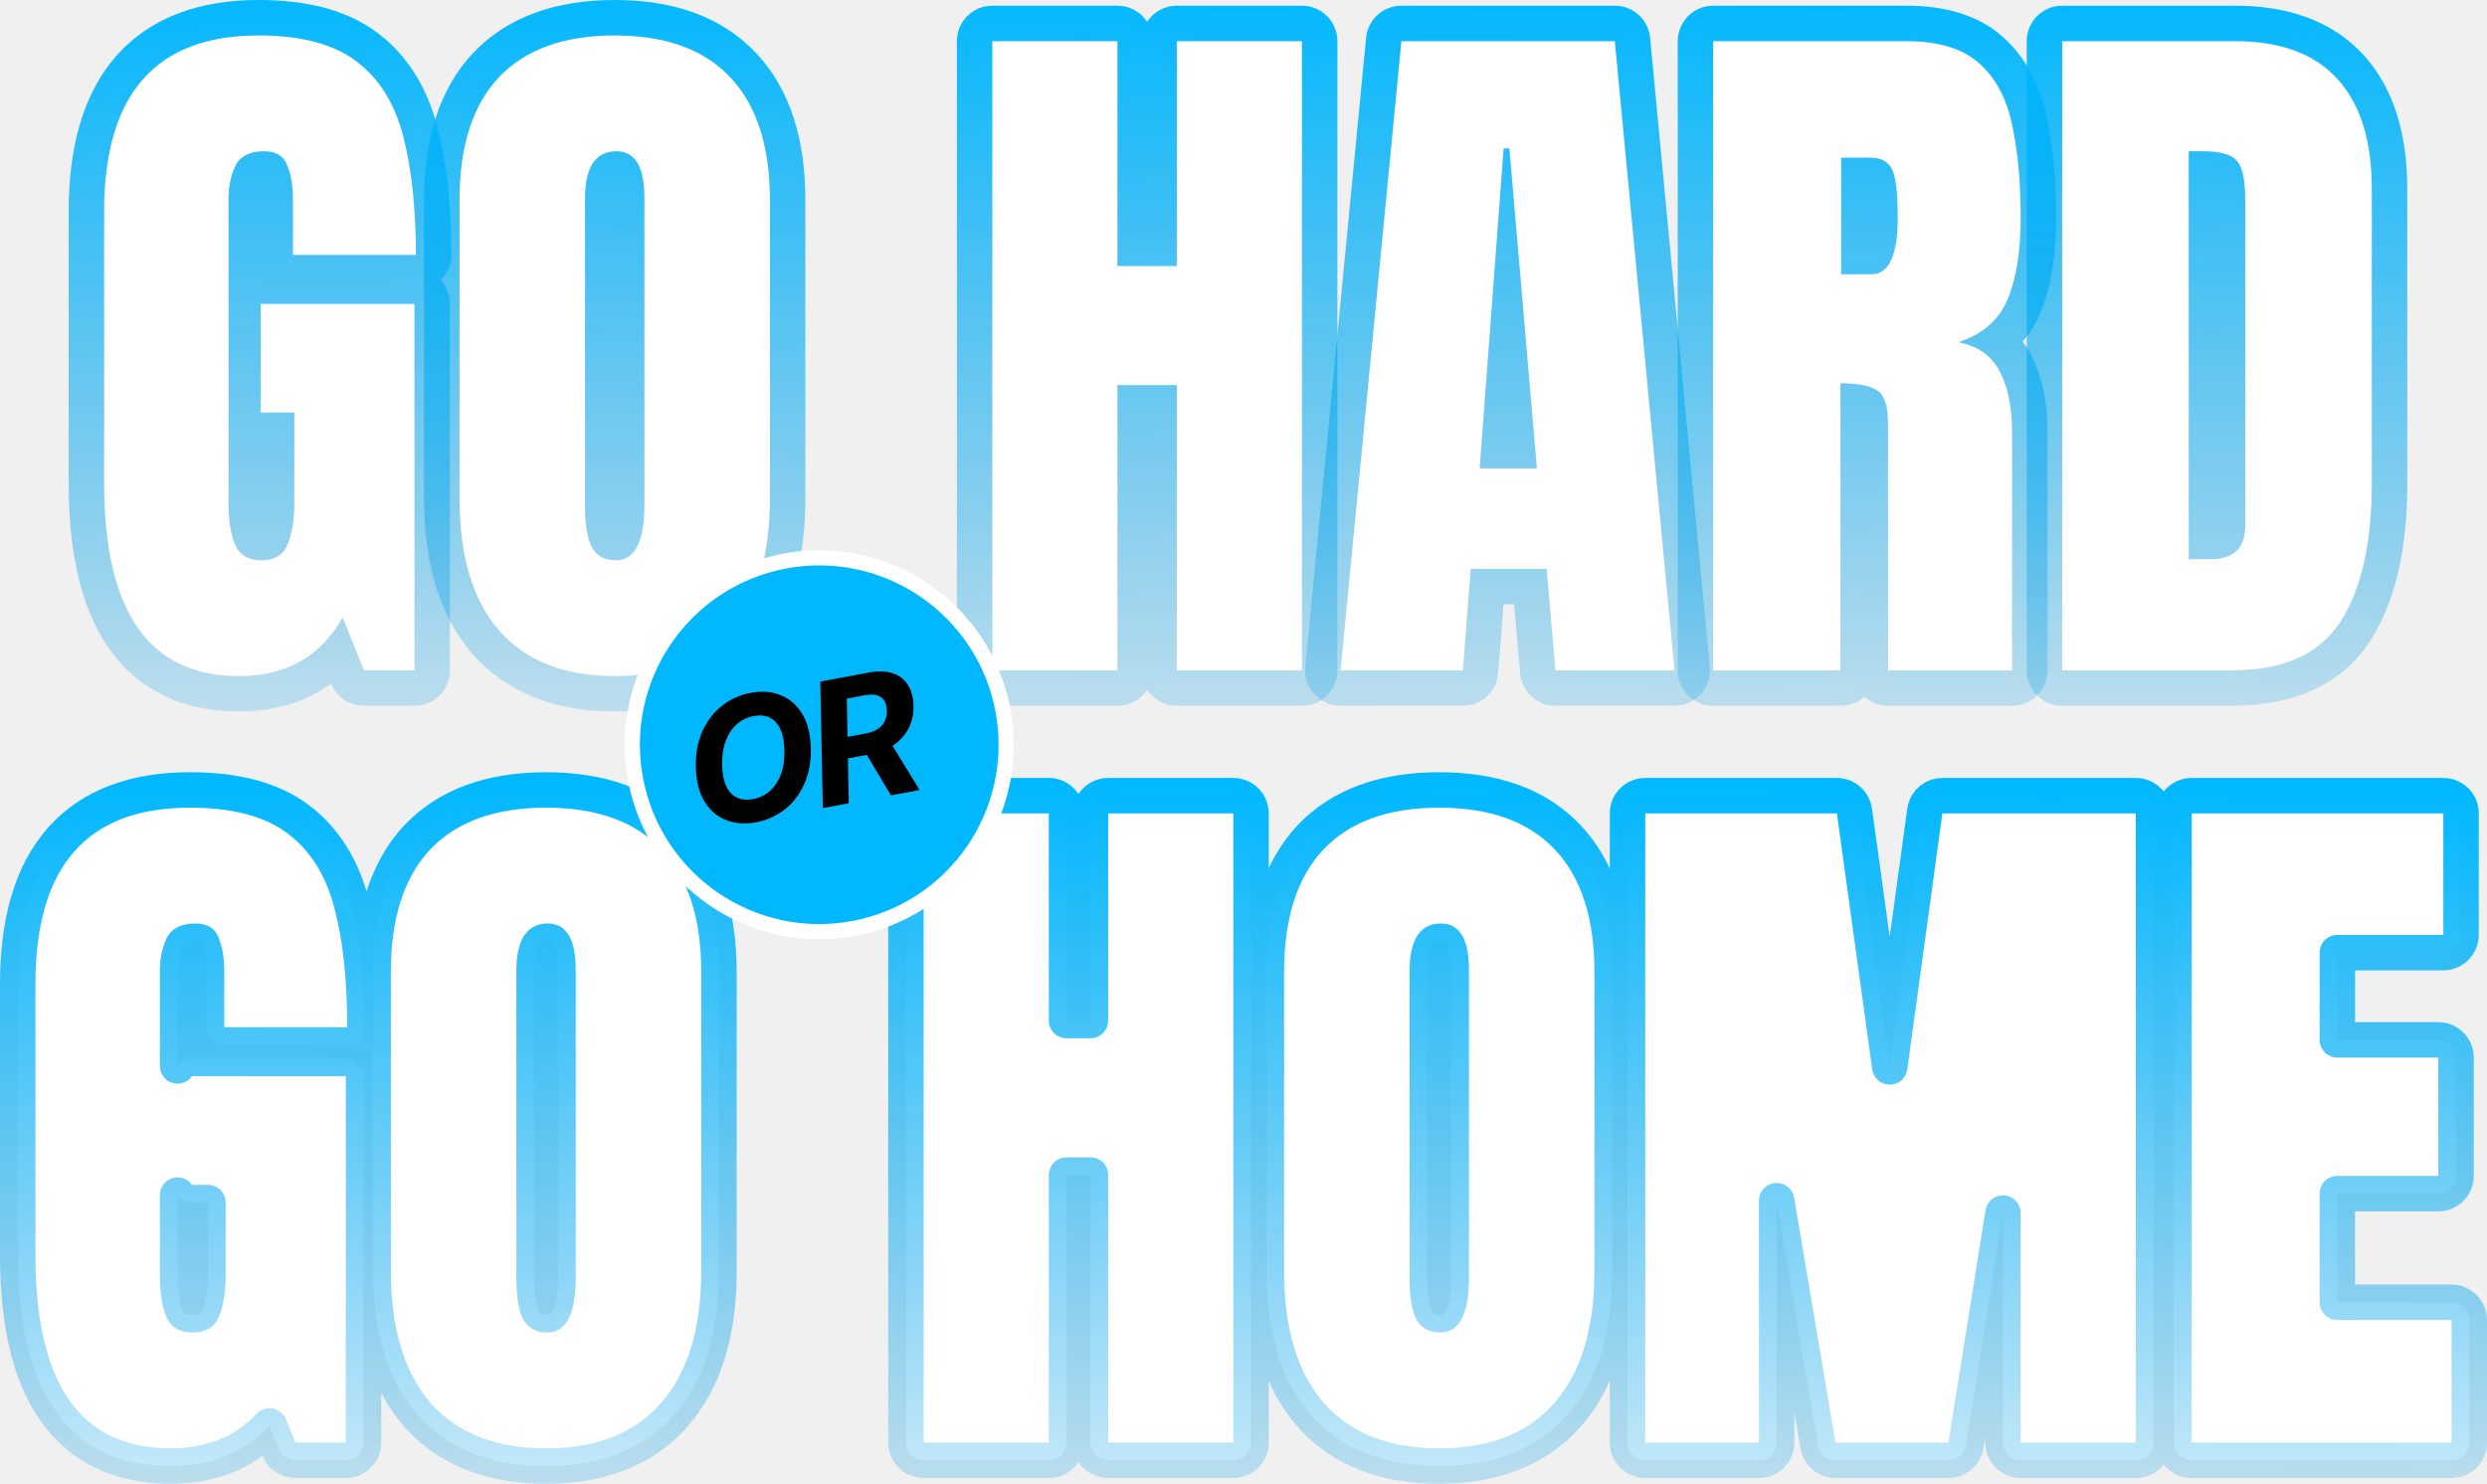
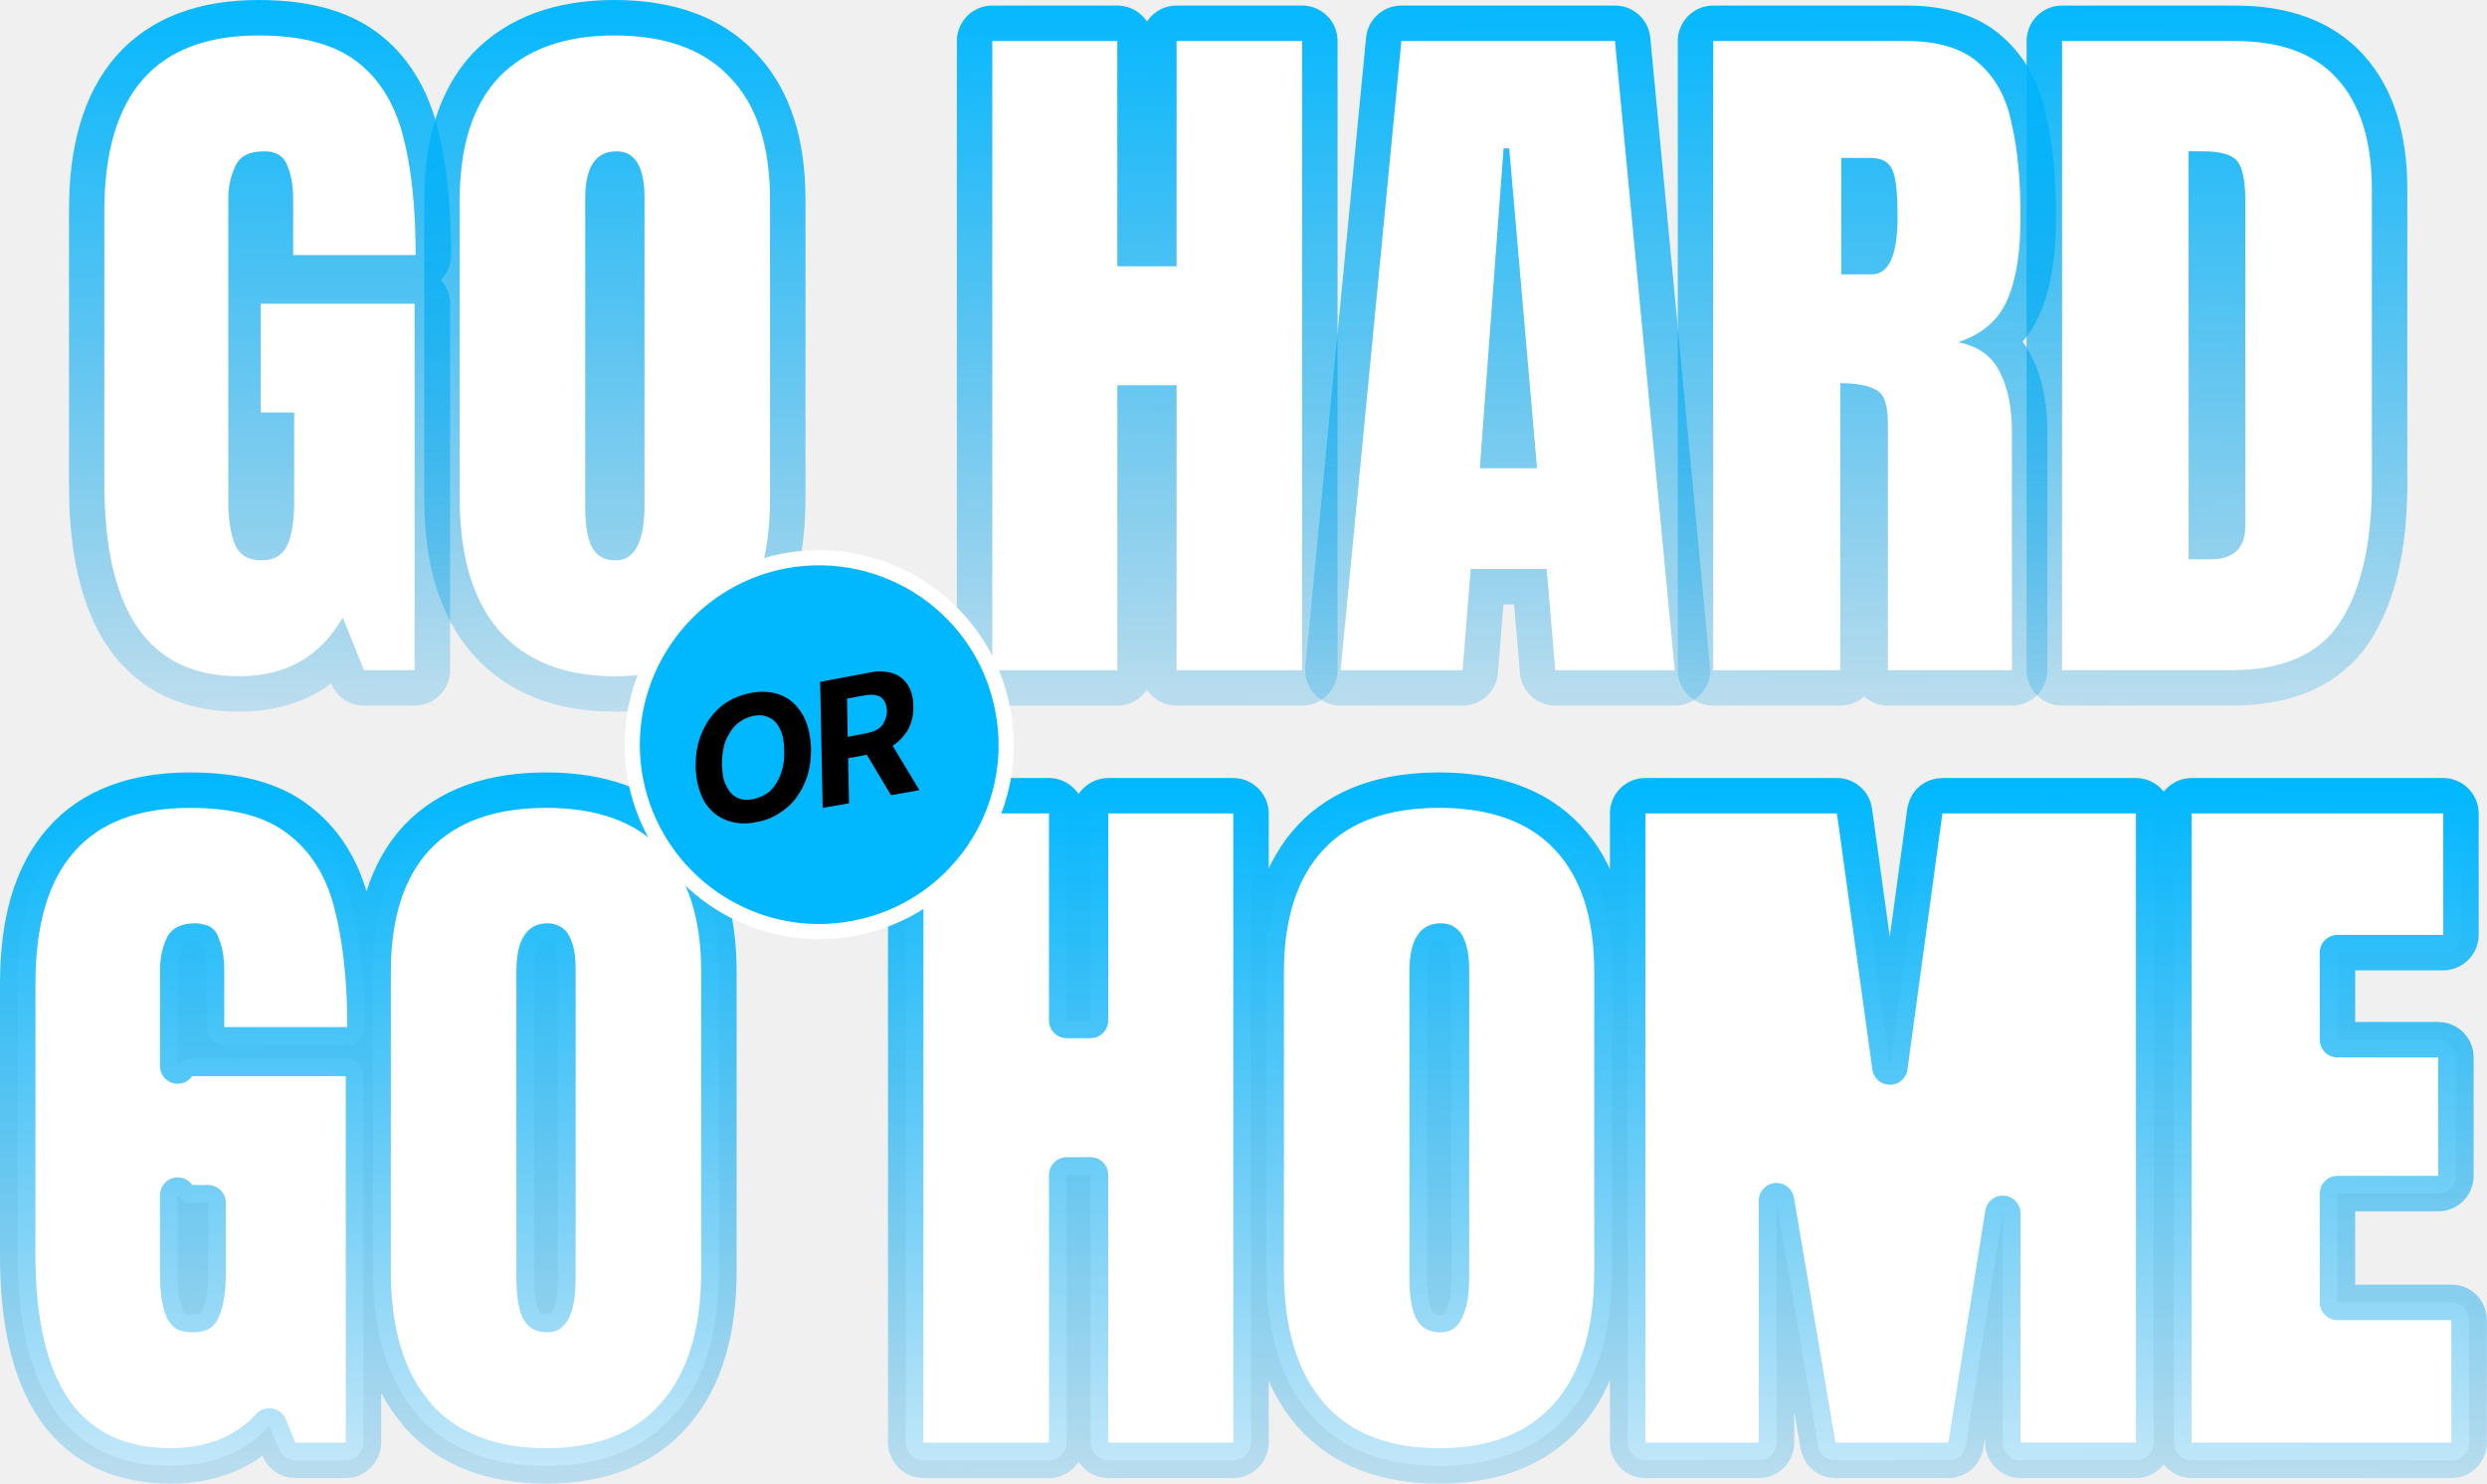
- <svg xmlns="http://www.w3.org/2000/svg" preserveAspectRatio="none" overflow="visible" style="display: block;" width="491.239" height="293.125" viewBox="0 0 491.239 293.125" fill="none">
+ <svg xmlns="http://www.w3.org/2000/svg" preserveAspectRatio="none" overflow="visible" style="display: block;" width="491.2" height="293.1" viewBox="0 0 491.239 293.125" fill="none">
  <g id="Group 1707480445">
    <g id="GO HARD">
-       <mask id="path-1-outside-1_0_4" maskUnits="userSpaceOnUse" x="13.561" y="0" width="462" height="141" fill="black">
-         <rect fill="white" x="13.561" width="462" height="141" />
-         <path d="M47.188 133.567C29.436 133.567 20.561 120.854 20.561 95.427V41.82C20.561 18.607 30.731 7 51.072 7C59.454 7 65.881 8.695 70.354 12.085C74.827 15.428 77.911 20.325 79.606 26.776C81.302 33.227 82.149 41.09 82.149 50.366H57.853V39.348C57.853 36.664 57.476 34.428 56.723 32.638C56.016 30.802 54.51 29.884 52.203 29.884C49.33 29.884 47.423 30.849 46.481 32.779C45.587 34.71 45.14 36.829 45.14 39.136V99.382C45.14 102.726 45.563 105.457 46.411 107.575C47.306 109.647 49.024 110.683 51.567 110.683C54.204 110.683 55.946 109.647 56.793 107.575C57.688 105.457 58.135 102.679 58.135 99.241V81.513H51.496V60.042H81.867V132.437H71.908L67.67 121.984C63.338 129.706 56.511 133.567 47.188 133.567Z" />
-         <path d="M121.419 133.567C111.484 133.567 103.879 130.577 98.606 124.597C93.379 118.57 90.766 109.883 90.766 98.535V39.489C90.766 28.848 93.356 20.773 98.535 15.264C103.762 9.755 111.389 7 121.419 7C131.448 7 139.052 9.755 144.232 15.264C149.458 20.773 152.072 28.848 152.072 39.489V98.535C152.072 109.883 149.435 118.57 144.161 124.597C138.935 130.577 131.354 133.567 121.419 133.567ZM121.631 110.683C125.398 110.683 127.281 107.034 127.281 99.736V39.066C127.281 32.944 125.445 29.884 121.772 29.884C117.628 29.884 115.557 33.015 115.557 39.277V99.877C115.557 103.738 116.027 106.516 116.969 108.211C117.911 109.859 119.465 110.683 121.631 110.683Z" />
-         <path d="M196.003 132.437V8.13H220.723V52.556H232.447V8.13H257.167V132.437H232.447V76.075H220.723V132.437H196.003Z" />
-         <path d="M264.795 132.437L276.802 8.13H318.968L330.763 132.437H307.243L305.478 112.378H290.504L288.95 132.437H264.795ZM292.27 92.531H303.571L298.132 29.319H297.002L292.27 92.531Z" />
-         <path d="M338.391 132.437V8.13H376.53C382.887 8.13 387.69 9.59 390.938 12.509C394.187 15.381 396.353 19.431 397.436 24.657C398.566 29.837 399.131 35.934 399.131 42.95C399.131 49.73 398.26 55.145 396.518 59.195C394.823 63.244 391.598 66.046 386.842 67.6C390.75 68.4 393.481 70.354 395.035 73.462C396.636 76.522 397.436 80.501 397.436 85.398V132.437H372.928V83.774C372.928 80.148 372.175 77.911 370.668 77.064C369.208 76.169 366.83 75.722 363.534 75.722V132.437H338.391ZM363.676 54.18H369.679C373.116 54.18 374.835 50.437 374.835 42.95C374.835 38.1 374.458 34.922 373.705 33.415C372.952 31.908 371.539 31.155 369.467 31.155H363.676V54.18Z" />
-         <path d="M407.324 132.437V8.13H441.509C450.455 8.13 457.188 10.626 461.709 15.617C466.229 20.561 468.489 27.812 468.489 37.37V95.569C468.489 107.34 466.417 116.428 462.274 122.831C458.177 129.235 450.973 132.437 440.661 132.437H407.324ZM432.327 110.471H436.635C441.203 110.471 443.486 108.258 443.486 103.832V39.701C443.486 35.558 442.921 32.897 441.791 31.72C440.708 30.496 438.472 29.884 435.082 29.884H432.327V110.471Z" />
+       <mask id="path-1-outside-1_0_4" maskUnits="userSpaceOnUse" x="13.6" y="0" width="462" height="141" fill="black">
+         <rect fill="white" x="13.6" width="462" height="141" />
+         <path d="M47.2 133.6C29.4 133.6 20.6 120.9 20.6 95.4V41.8C20.6 18.6 30.7 7 51.1 7C59.5 7 65.9 8.7 70.4 12.1C74.8 15.4 77.9 20.3 79.6 26.8C81.3 33.2 82.1 41.1 82.1 50.4H57.9V39.3C57.9 36.7 57.5 34.4 56.7 32.6C56 30.8 54.5 29.9 52.2 29.9C49.3 29.9 47.4 30.8 46.5 32.8C45.6 34.7 45.1 36.8 45.1 39.1V99.4C45.1 102.7 45.6 105.5 46.4 107.6C47.3 109.6 49 110.7 51.6 110.7C54.2 110.7 55.9 109.6 56.8 107.6C57.7 105.5 58.1 102.7 58.1 99.2V81.5H51.5V60H81.9V132.4H71.9L67.7 122C63.3 129.7 56.5 133.6 47.2 133.6Z" />
+         <path d="M121.4 133.6C111.5 133.6 103.9 130.6 98.6 124.6C93.4 118.6 90.8 109.9 90.8 98.5V39.5C90.8 28.8 93.4 20.8 98.5 15.3C103.8 9.8 111.4 7 121.4 7C131.4 7 139.1 9.8 144.2 15.3C149.5 20.8 152.1 28.8 152.1 39.5V98.5C152.1 109.9 149.4 118.6 144.2 124.6C138.9 130.6 131.4 133.6 121.4 133.6ZM121.6 110.7C125.4 110.7 127.3 107 127.3 99.7V39.1C127.3 32.9 125.4 29.9 121.8 29.9C117.6 29.9 115.6 33 115.6 39.3V99.9C115.6 103.7 116 106.5 117 108.2C117.9 109.9 119.5 110.7 121.6 110.7Z" />
+         <path d="M196 132.4V8.1H220.7V52.6H232.4V8.1H257.2V132.4H232.4V76.1H220.7V132.4H196Z" />
+         <path d="M264.8 132.4L276.8 8.1H319L330.8 132.4H307.2L305.5 112.4H290.5L288.9 132.4H264.8ZM292.3 92.5H303.6L298.1 29.3H297L292.3 92.5Z" />
+         <path d="M338.4 132.4V8.1H376.5C382.9 8.1 387.7 9.6 390.9 12.5C394.2 15.4 396.4 19.4 397.4 24.7C398.6 29.8 399.1 35.9 399.1 43C399.1 49.7 398.3 55.1 396.5 59.2C394.8 63.2 391.6 66 386.8 67.6C390.8 68.4 393.5 70.4 395 73.5C396.6 76.5 397.4 80.5 397.4 85.4V132.4H372.9V83.8C372.9 80.1 372.2 77.9 370.7 77.1C369.2 76.2 366.8 75.7 363.5 75.7V132.4H338.4ZM363.7 54.2H369.7C373.1 54.2 374.8 50.4 374.8 43C374.8 38.1 374.5 34.9 373.7 33.4C373 31.9 371.5 31.2 369.5 31.2H363.7V54.2Z" />
+         <path d="M407.3 132.4V8.1H441.5C450.5 8.1 457.2 10.6 461.7 15.6C466.2 20.6 468.5 27.8 468.5 37.4V95.6C468.5 107.3 466.4 116.4 462.3 122.8C458.2 129.2 451 132.4 440.7 132.4H407.3ZM432.3 110.5H436.6C441.2 110.5 443.5 108.3 443.5 103.8V39.7C443.5 35.6 442.9 32.9 441.8 31.7C440.7 30.5 438.5 29.9 435.1 29.9H432.3V110.5Z" />
      </mask>
-       <path d="M47.188 133.567C29.436 133.567 20.561 120.854 20.561 95.427V41.82C20.561 18.607 30.731 7 51.072 7C59.454 7 65.881 8.695 70.354 12.085C74.827 15.428 77.911 20.325 79.606 26.776C81.302 33.227 82.149 41.09 82.149 50.366H57.853V39.348C57.853 36.664 57.476 34.428 56.723 32.638C56.016 30.802 54.51 29.884 52.203 29.884C49.33 29.884 47.423 30.849 46.481 32.779C45.587 34.71 45.14 36.829 45.14 39.136V99.382C45.14 102.726 45.563 105.457 46.411 107.575C47.306 109.647 49.024 110.683 51.567 110.683C54.204 110.683 55.946 109.647 56.793 107.575C57.688 105.457 58.135 102.679 58.135 99.241V81.513H51.496V60.042H81.867V132.437H71.908L67.67 121.984C63.338 129.706 56.511 133.567 47.188 133.567Z" fill="white" />
-       <path d="M121.419 133.567C111.484 133.567 103.879 130.577 98.606 124.597C93.379 118.57 90.766 109.883 90.766 98.535V39.489C90.766 28.848 93.356 20.773 98.535 15.264C103.762 9.755 111.389 7 121.419 7C131.448 7 139.052 9.755 144.232 15.264C149.458 20.773 152.072 28.848 152.072 39.489V98.535C152.072 109.883 149.435 118.57 144.161 124.597C138.935 130.577 131.354 133.567 121.419 133.567ZM121.631 110.683C125.398 110.683 127.281 107.034 127.281 99.736V39.066C127.281 32.944 125.445 29.884 121.772 29.884C117.628 29.884 115.557 33.015 115.557 39.277V99.877C115.557 103.738 116.027 106.516 116.969 108.211C117.911 109.859 119.465 110.683 121.631 110.683Z" fill="white" />
-       <path d="M196.003 132.437V8.13H220.723V52.556H232.447V8.13H257.167V132.437H232.447V76.075H220.723V132.437H196.003Z" fill="white" />
-       <path d="M264.795 132.437L276.802 8.13H318.968L330.763 132.437H307.243L305.478 112.378H290.504L288.95 132.437H264.795ZM292.27 92.531H303.571L298.132 29.319H297.002L292.27 92.531Z" fill="white" />
-       <path d="M338.391 132.437V8.13H376.53C382.887 8.13 387.69 9.59 390.938 12.509C394.187 15.381 396.353 19.431 397.436 24.657C398.566 29.837 399.131 35.934 399.131 42.95C399.131 49.73 398.26 55.145 396.518 59.195C394.823 63.244 391.598 66.046 386.842 67.6C390.75 68.4 393.481 70.354 395.035 73.462C396.636 76.522 397.436 80.501 397.436 85.398V132.437H372.928V83.774C372.928 80.148 372.175 77.911 370.668 77.064C369.208 76.169 366.83 75.722 363.534 75.722V132.437H338.391ZM363.676 54.18H369.679C373.116 54.18 374.835 50.437 374.835 42.95C374.835 38.1 374.458 34.922 373.705 33.415C372.952 31.908 371.539 31.155 369.467 31.155H363.676V54.18Z" fill="white" />
-       <path d="M407.324 132.437V8.13H441.509C450.455 8.13 457.188 10.626 461.709 15.617C466.229 20.561 468.489 27.812 468.489 37.37V95.569C468.489 107.34 466.417 116.428 462.274 122.831C458.177 129.235 450.973 132.437 440.661 132.437H407.324ZM432.327 110.471H436.635C441.203 110.471 443.486 108.258 443.486 103.832V39.701C443.486 35.558 442.921 32.897 441.791 31.72C440.708 30.496 438.472 29.884 435.082 29.884H432.327V110.471Z" fill="white" />
-       <path d="M47.188 133.567C29.436 133.567 20.561 120.854 20.561 95.427V41.82C20.561 18.607 30.731 7 51.072 7C59.454 7 65.881 8.695 70.354 12.085C74.827 15.428 77.911 20.325 79.606 26.776C81.302 33.227 82.149 41.09 82.149 50.366H57.853V39.348C57.853 36.664 57.476 34.428 56.723 32.638C56.016 30.802 54.51 29.884 52.203 29.884C49.33 29.884 47.423 30.849 46.481 32.779C45.587 34.71 45.14 36.829 45.14 39.136V99.382C45.14 102.726 45.563 105.457 46.411 107.575C47.306 109.647 49.024 110.683 51.567 110.683C54.204 110.683 55.946 109.647 56.793 107.575C57.688 105.457 58.135 102.679 58.135 99.241V81.513H51.496V60.042H81.867V132.437H71.908L67.67 121.984C63.338 129.706 56.511 133.567 47.188 133.567Z" stroke="url(#paint0_linear_0_4)" stroke-width="14" stroke-linejoin="round" mask="url(#path-1-outside-1_0_4)" />
-       <path d="M121.419 133.567C111.484 133.567 103.879 130.577 98.606 124.597C93.379 118.57 90.766 109.883 90.766 98.535V39.489C90.766 28.848 93.356 20.773 98.535 15.264C103.762 9.755 111.389 7 121.419 7C131.448 7 139.052 9.755 144.232 15.264C149.458 20.773 152.072 28.848 152.072 39.489V98.535C152.072 109.883 149.435 118.57 144.161 124.597C138.935 130.577 131.354 133.567 121.419 133.567ZM121.631 110.683C125.398 110.683 127.281 107.034 127.281 99.736V39.066C127.281 32.944 125.445 29.884 121.772 29.884C117.628 29.884 115.557 33.015 115.557 39.277V99.877C115.557 103.738 116.027 106.516 116.969 108.211C117.911 109.859 119.465 110.683 121.631 110.683Z" stroke="url(#paint1_linear_0_4)" stroke-width="14" stroke-linejoin="round" mask="url(#path-1-outside-1_0_4)" />
-       <path d="M196.003 132.437V8.13H220.723V52.556H232.447V8.13H257.167V132.437H232.447V76.075H220.723V132.437H196.003Z" stroke="url(#paint2_linear_0_4)" stroke-width="14" stroke-linejoin="round" mask="url(#path-1-outside-1_0_4)" />
-       <path d="M264.795 132.437L276.802 8.13H318.968L330.763 132.437H307.243L305.478 112.378H290.504L288.95 132.437H264.795ZM292.27 92.531H303.571L298.132 29.319H297.002L292.27 92.531Z" stroke="url(#paint3_linear_0_4)" stroke-width="14" stroke-linejoin="round" mask="url(#path-1-outside-1_0_4)" />
-       <path d="M338.391 132.437V8.13H376.53C382.887 8.13 387.69 9.59 390.938 12.509C394.187 15.381 396.353 19.431 397.436 24.657C398.566 29.837 399.131 35.934 399.131 42.95C399.131 49.73 398.26 55.145 396.518 59.195C394.823 63.244 391.598 66.046 386.842 67.6C390.75 68.4 393.481 70.354 395.035 73.462C396.636 76.522 397.436 80.501 397.436 85.398V132.437H372.928V83.774C372.928 80.148 372.175 77.911 370.668 77.064C369.208 76.169 366.83 75.722 363.534 75.722V132.437H338.391ZM363.676 54.18H369.679C373.116 54.18 374.835 50.437 374.835 42.95C374.835 38.1 374.458 34.922 373.705 33.415C372.952 31.908 371.539 31.155 369.467 31.155H363.676V54.18Z" stroke="url(#paint4_linear_0_4)" stroke-width="14" stroke-linejoin="round" mask="url(#path-1-outside-1_0_4)" />
-       <path d="M407.324 132.437V8.13H441.509C450.455 8.13 457.188 10.626 461.709 15.617C466.229 20.561 468.489 27.812 468.489 37.37V95.569C468.489 107.34 466.417 116.428 462.274 122.831C458.177 129.235 450.973 132.437 440.661 132.437H407.324ZM432.327 110.471H436.635C441.203 110.471 443.486 108.258 443.486 103.832V39.701C443.486 35.558 442.921 32.897 441.791 31.72C440.708 30.496 438.472 29.884 435.082 29.884H432.327V110.471Z" stroke="url(#paint5_linear_0_4)" stroke-width="14" stroke-linejoin="round" mask="url(#path-1-outside-1_0_4)" />
+       <path d="M47.2 133.6C29.4 133.6 20.6 120.9 20.6 95.4V41.8C20.6 18.6 30.7 7 51.1 7C59.5 7 65.9 8.7 70.4 12.1C74.8 15.4 77.9 20.3 79.6 26.8C81.3 33.2 82.1 41.1 82.1 50.4H57.9V39.3C57.9 36.7 57.5 34.4 56.7 32.6C56 30.8 54.5 29.9 52.2 29.9C49.3 29.9 47.4 30.8 46.5 32.8C45.6 34.7 45.1 36.8 45.1 39.1V99.4C45.1 102.7 45.6 105.5 46.4 107.6C47.3 109.6 49 110.7 51.6 110.7C54.2 110.7 55.9 109.6 56.8 107.6C57.7 105.5 58.1 102.7 58.1 99.2V81.5H51.5V60H81.9V132.4H71.9L67.7 122C63.3 129.7 56.5 133.6 47.2 133.6Z" fill="white" />
+       <path d="M121.4 133.6C111.5 133.6 103.9 130.6 98.6 124.6C93.4 118.6 90.8 109.9 90.8 98.5V39.5C90.8 28.8 93.4 20.8 98.5 15.3C103.8 9.8 111.4 7 121.4 7C131.4 7 139.1 9.8 144.2 15.3C149.5 20.8 152.1 28.8 152.1 39.5V98.5C152.1 109.9 149.4 118.6 144.2 124.6C138.9 130.6 131.4 133.6 121.4 133.6ZM121.6 110.7C125.4 110.7 127.3 107 127.3 99.7V39.1C127.3 32.9 125.4 29.9 121.8 29.9C117.6 29.9 115.6 33 115.6 39.3V99.9C115.6 103.7 116 106.5 117 108.2C117.9 109.9 119.5 110.7 121.6 110.7Z" fill="white" />
+       <path d="M196 132.4V8.1H220.7V52.6H232.4V8.1H257.2V132.4H232.4V76.1H220.7V132.4H196Z" fill="white" />
+       <path d="M264.8 132.4L276.8 8.1H319L330.8 132.4H307.2L305.5 112.4H290.5L288.9 132.4H264.8ZM292.3 92.5H303.6L298.1 29.3H297L292.3 92.5Z" fill="white" />
+       <path d="M338.4 132.4V8.1H376.5C382.9 8.1 387.7 9.6 390.9 12.5C394.2 15.4 396.4 19.4 397.4 24.7C398.6 29.8 399.1 35.9 399.1 43C399.1 49.7 398.3 55.1 396.5 59.2C394.8 63.2 391.6 66 386.8 67.6C390.8 68.4 393.5 70.4 395 73.5C396.6 76.5 397.4 80.5 397.4 85.4V132.4H372.9V83.8C372.9 80.1 372.2 77.9 370.7 77.1C369.2 76.2 366.8 75.7 363.5 75.7V132.4H338.4ZM363.7 54.2H369.7C373.1 54.2 374.8 50.4 374.8 43C374.8 38.1 374.5 34.9 373.7 33.4C373 31.9 371.5 31.2 369.5 31.2H363.7V54.2Z" fill="white" />
+       <path d="M407.3 132.4V8.1H441.5C450.5 8.1 457.2 10.6 461.7 15.6C466.2 20.6 468.5 27.8 468.5 37.4V95.6C468.5 107.3 466.4 116.4 462.3 122.8C458.2 129.2 451 132.4 440.7 132.4H407.3ZM432.3 110.5H436.6C441.2 110.5 443.5 108.3 443.5 103.8V39.7C443.5 35.6 442.9 32.9 441.8 31.7C440.7 30.5 438.5 29.9 435.1 29.9H432.3V110.5Z" fill="white" />
+       <path d="M47.2 133.6C29.4 133.6 20.6 120.9 20.6 95.4V41.8C20.6 18.6 30.7 7 51.1 7C59.5 7 65.9 8.7 70.4 12.1C74.8 15.4 77.9 20.3 79.6 26.8C81.3 33.2 82.1 41.1 82.1 50.4H57.9V39.3C57.9 36.7 57.5 34.4 56.7 32.6C56 30.8 54.5 29.9 52.2 29.9C49.3 29.9 47.4 30.8 46.5 32.8C45.6 34.7 45.1 36.8 45.1 39.1V99.4C45.1 102.7 45.6 105.5 46.4 107.6C47.3 109.6 49 110.7 51.6 110.7C54.2 110.7 55.9 109.6 56.8 107.6C57.7 105.5 58.1 102.7 58.1 99.2V81.5H51.5V60H81.9V132.4H71.9L67.7 122C63.3 129.7 56.5 133.6 47.2 133.6Z" stroke="url(#paint0_linear_0_4)" stroke-width="14" stroke-linejoin="round" mask="url(#path-1-outside-1_0_4)" />
+       <path d="M121.4 133.6C111.5 133.6 103.9 130.6 98.6 124.6C93.4 118.6 90.8 109.9 90.8 98.5V39.5C90.8 28.8 93.4 20.8 98.5 15.3C103.8 9.8 111.4 7 121.4 7C131.4 7 139.1 9.8 144.2 15.3C149.5 20.8 152.1 28.8 152.1 39.5V98.5C152.1 109.9 149.4 118.6 144.2 124.6C138.9 130.6 131.4 133.6 121.4 133.6ZM121.6 110.7C125.4 110.7 127.3 107 127.3 99.7V39.1C127.3 32.9 125.4 29.9 121.8 29.9C117.6 29.9 115.6 33 115.6 39.3V99.9C115.6 103.7 116 106.5 117 108.2C117.9 109.9 119.5 110.7 121.6 110.7Z" stroke="url(#paint1_linear_0_4)" stroke-width="14" stroke-linejoin="round" mask="url(#path-1-outside-1_0_4)" />
+       <path d="M196 132.4V8.1H220.7V52.6H232.4V8.1H257.2V132.4H232.4V76.1H220.7V132.4H196Z" stroke="url(#paint2_linear_0_4)" stroke-width="14" stroke-linejoin="round" mask="url(#path-1-outside-1_0_4)" />
+       <path d="M264.8 132.4L276.8 8.1H319L330.8 132.4H307.2L305.5 112.4H290.5L288.9 132.4H264.8ZM292.3 92.5H303.6L298.1 29.3H297L292.3 92.5Z" stroke="url(#paint3_linear_0_4)" stroke-width="14" stroke-linejoin="round" mask="url(#path-1-outside-1_0_4)" />
+       <path d="M338.4 132.4V8.1H376.5C382.9 8.1 387.7 9.6 390.9 12.5C394.2 15.4 396.4 19.4 397.4 24.7C398.6 29.8 399.1 35.9 399.1 43C399.1 49.7 398.3 55.1 396.5 59.2C394.8 63.2 391.6 66 386.8 67.6C390.8 68.4 393.5 70.4 395 73.5C396.6 76.5 397.4 80.5 397.4 85.4V132.4H372.9V83.8C372.9 80.1 372.2 77.9 370.7 77.1C369.2 76.2 366.8 75.7 363.5 75.7V132.4H338.4ZM363.7 54.2H369.7C373.1 54.2 374.8 50.4 374.8 43C374.8 38.1 374.5 34.9 373.7 33.4C373 31.9 371.5 31.2 369.5 31.2H363.7V54.2Z" stroke="url(#paint4_linear_0_4)" stroke-width="14" stroke-linejoin="round" mask="url(#path-1-outside-1_0_4)" />
+       <path d="M407.3 132.4V8.1H441.5C450.5 8.1 457.2 10.6 461.7 15.6C466.2 20.6 468.5 27.8 468.5 37.4V95.6C468.5 107.3 466.4 116.4 462.3 122.8C458.2 129.2 451 132.4 440.7 132.4H407.3ZM432.3 110.5H436.6C441.2 110.5 443.5 108.3 443.5 103.8V39.7C443.5 35.6 442.9 32.9 441.8 31.7C440.7 30.5 438.5 29.9 435.1 29.9H432.3V110.5Z" stroke="url(#paint5_linear_0_4)" stroke-width="14" stroke-linejoin="round" mask="url(#path-1-outside-1_0_4)" />
    </g>
-     <path id="GO HOME" d="M37.512 156.059C46.297 156.059 53.591 157.825 58.907 161.854H58.906C64.12 165.758 67.577 171.392 69.431 178.445C71.225 185.275 72.088 193.456 72.088 202.925C72.088 204.858 70.521 206.425 68.588 206.425H44.292C42.359 206.425 40.792 204.858 40.792 202.925V191.906C40.792 189.522 40.454 187.783 39.937 186.555C39.922 186.521 39.909 186.487 39.895 186.453C39.834 186.294 39.78 186.216 39.754 186.184C39.731 186.155 39.711 186.138 39.681 186.12C39.62 186.083 39.346 185.942 38.642 185.942C36.63 185.942 36.24 186.527 36.079 186.849C35.427 188.27 35.079 189.869 35.079 191.694V210.579C35.713 209.685 36.756 209.101 37.935 209.101H68.306C70.239 209.101 71.805 210.668 71.806 212.601V284.995C71.806 286.928 70.239 288.495 68.306 288.495H58.348C56.922 288.495 55.639 287.631 55.103 286.311L53.233 281.697C48.336 286.974 41.713 289.626 33.627 289.626C23.799 289.626 15.982 286.035 10.787 278.594C5.752 271.382 3.5 260.999 3.5 247.986V194.379C3.5 182.338 6.128 172.653 11.995 165.957C17.94 159.172 26.673 156.059 37.512 156.059ZM107.858 156.059C118.517 156.059 127.173 159 133.209 165.413H133.21C139.264 171.795 142.011 180.872 142.011 192.048V251.094C142.011 262.938 139.26 272.571 133.234 279.458L133.235 279.459C127.183 286.383 118.53 289.626 107.858 289.626C97.186 289.626 88.516 286.383 82.42 279.471C82.413 279.463 82.407 279.456 82.4 279.448C76.429 272.562 73.705 262.932 73.705 251.094V192.048C73.705 180.88 76.424 171.807 82.424 165.425L82.436 165.413C88.516 159.004 97.191 156.059 107.858 156.059ZM284.289 156.059C294.948 156.059 303.604 159 309.641 165.413C315.695 171.795 318.441 180.872 318.441 192.048V251.094C318.441 262.938 315.691 272.571 309.666 279.458C303.614 286.383 294.96 289.626 284.289 289.626C273.616 289.626 264.947 286.383 258.851 279.471C258.844 279.463 258.838 279.456 258.832 279.448C252.86 272.562 250.136 262.932 250.136 251.094V192.048C250.136 180.88 252.855 171.807 258.855 165.425L258.866 165.413C264.947 159.004 273.622 156.059 284.289 156.059ZM207.162 157.188C209.095 157.188 210.662 158.756 210.662 160.688V201.614H215.387V160.688C215.387 158.756 216.954 157.188 218.887 157.188H243.606C245.539 157.188 247.106 158.756 247.106 160.688V284.995C247.106 286.928 245.539 288.495 243.606 288.495H218.887C216.954 288.495 215.387 286.928 215.387 284.995V232.134H210.662V284.995C210.662 286.928 209.095 288.495 207.162 288.495H182.442C180.509 288.495 178.942 286.928 178.942 284.995V160.688C178.942 158.756 180.509 157.188 182.442 157.188H207.162ZM362.828 157.188L363.152 157.203C364.756 157.351 366.071 158.587 366.295 160.21L373.269 210.773L380.196 160.214L380.255 159.894C380.62 158.324 382.024 157.188 383.664 157.188H421.874C423.807 157.189 425.374 158.756 425.374 160.688V284.995C425.374 286.928 423.807 288.495 421.874 288.495H399.132C397.199 288.495 395.632 286.928 395.632 284.995V239.654L388.321 285.546C388.051 287.245 386.585 288.495 384.864 288.495H362.546C360.838 288.495 359.379 287.262 359.095 285.578L350.931 237.206V284.995C350.931 286.928 349.364 288.495 347.431 288.495H324.971C323.038 288.495 321.471 286.928 321.471 284.995V160.688C321.471 158.756 323.038 157.189 324.971 157.188H362.828ZM482.614 157.188C484.547 157.188 486.114 158.756 486.114 160.688V184.702C486.114 186.635 484.547 188.202 482.614 188.202H461.677V205.428H481.626C483.559 205.428 485.126 206.995 485.126 208.928V232.307C485.126 234.239 483.559 235.807 481.626 235.807H461.677V257.27H484.239C486.172 257.27 487.739 258.837 487.739 260.77V284.995C487.739 286.928 486.172 288.495 484.239 288.495H432.892C430.959 288.495 429.392 286.928 429.392 284.995V160.688C429.392 158.756 430.959 157.189 432.892 157.188H482.614ZM35.079 251.941C35.079 254.986 35.466 257.213 36.075 258.771C36.267 259.205 36.463 259.374 36.617 259.467C36.803 259.579 37.203 259.742 38.006 259.742C38.88 259.742 39.312 259.569 39.502 259.456C39.651 259.367 39.826 259.218 39.993 258.809C39.998 258.797 40.003 258.784 40.008 258.772C40.654 257.243 41.074 254.979 41.074 251.8V237.572H37.935C36.756 237.572 35.713 236.987 35.079 236.093V251.941ZM108.211 185.942C107.17 185.942 106.781 186.25 106.469 186.722C105.989 187.447 105.496 188.98 105.496 191.836V252.436C105.496 256.15 105.975 258.161 106.456 259.047C106.675 259.425 106.961 259.742 108.07 259.742C108.422 259.742 108.569 259.665 108.644 259.617C108.734 259.558 108.945 259.387 109.197 258.899C109.754 257.82 110.22 255.756 110.22 252.294V191.624C110.22 188.799 109.776 187.262 109.342 186.538C109.156 186.229 109.006 186.123 108.922 186.076C108.833 186.027 108.633 185.942 108.211 185.942ZM284.642 185.942C283.601 185.942 283.212 186.25 282.899 186.722C282.419 187.447 281.927 188.98 281.927 191.836V252.436C281.927 256.15 282.405 258.161 282.887 259.047C283.105 259.425 283.392 259.742 284.501 259.742C284.852 259.742 285 259.665 285.074 259.617C285.165 259.558 285.376 259.388 285.628 258.899C286.185 257.82 286.651 255.756 286.651 252.294V191.624C286.651 188.799 286.207 187.262 285.772 186.538C285.587 186.229 285.436 186.123 285.353 186.076C285.264 186.027 285.064 185.942 284.642 185.942Z" fill="white" stroke="url(#paint6_linear_0_4)" stroke-width="7" stroke-linejoin="round" />
-     <path id="Ellipse 39" d="M155.043 110.832C175.088 107.09 194.371 120.306 198.113 140.352C201.856 160.397 188.64 179.68 168.595 183.422C148.55 187.164 129.266 173.948 125.524 153.903C121.781 133.858 134.998 114.574 155.043 110.832Z" fill="#01B8FF" stroke="white" stroke-width="3" />
+     <path id="GO HOME" d="M37.5 156.1C46.3 156.1 53.6 157.8 58.9 161.9H58.9C64.1 165.8 67.6 171.4 69.4 178.4C71.2 185.3 72.1 193.5 72.1 202.9C72.1 204.9 70.5 206.4 68.6 206.4H44.3C42.4 206.4 40.8 204.9 40.8 202.9V191.9C40.8 189.5 40.5 187.8 39.9 186.6C39.9 186.5 39.9 186.5 39.9 186.5C39.8 186.3 39.8 186.2 39.8 186.2C39.7 186.2 39.7 186.1 39.7 186.1C39.6 186.1 39.3 185.9 38.6 185.9C36.6 185.9 36.2 186.5 36.1 186.8C35.4 188.3 35.1 189.9 35.1 191.7V210.6C35.7 209.7 36.8 209.1 37.9 209.1H68.3C70.2 209.1 71.8 210.7 71.8 212.6V285C71.8 286.9 70.2 288.5 68.3 288.5H58.3C56.9 288.5 55.6 287.6 55.1 286.3L53.2 281.7C48.3 287 41.7 289.6 33.6 289.6C23.8 289.6 16 286 10.8 278.6C5.8 271.4 3.5 261 3.5 248V194.4C3.5 182.3 6.1 172.7 12 166C17.9 159.2 26.7 156.1 37.5 156.1ZM107.9 156.1C118.5 156.1 127.2 159 133.2 165.4H133.2C139.3 171.8 142 180.9 142 192V251.1C142 262.9 139.3 272.6 133.2 279.5L133.2 279.5C127.2 286.4 118.5 289.6 107.9 289.6C97.2 289.6 88.5 286.4 82.4 279.5C82.4 279.5 82.4 279.5 82.4 279.4C76.4 272.6 73.7 262.9 73.7 251.1V192C73.7 180.9 76.4 171.8 82.4 165.4L82.4 165.4C88.5 159 97.2 156.1 107.9 156.1ZM284.3 156.1C294.9 156.1 303.6 159 309.6 165.4C315.7 171.8 318.4 180.9 318.4 192V251.1C318.4 262.9 315.7 272.6 309.7 279.5C303.6 286.4 295 289.6 284.3 289.6C273.6 289.6 264.9 286.4 258.9 279.5C258.8 279.5 258.8 279.5 258.8 279.4C252.9 272.6 250.1 262.9 250.1 251.1V192C250.1 180.9 252.9 171.8 258.9 165.4L258.9 165.4C264.9 159 273.6 156.1 284.3 156.1ZM207.2 157.2C209.1 157.2 210.7 158.8 210.7 160.7V201.6H215.4V160.7C215.4 158.8 217 157.2 218.9 157.2H243.6C245.5 157.2 247.1 158.8 247.1 160.7V285C247.1 286.9 245.5 288.5 243.6 288.5H218.9C217 288.5 215.4 286.9 215.4 285V232.1H210.7V285C210.7 286.9 209.1 288.5 207.2 288.5H182.4C180.5 288.5 178.9 286.9 178.9 285V160.7C178.9 158.8 180.5 157.2 182.4 157.2H207.2ZM362.8 157.2L363.2 157.2C364.8 157.4 366.1 158.6 366.3 160.2L373.3 210.8L380.2 160.2L380.3 159.9C380.6 158.3 382 157.2 383.7 157.2H421.9C423.8 157.2 425.4 158.8 425.4 160.7V285C425.4 286.9 423.8 288.5 421.9 288.5H399.1C397.2 288.5 395.6 286.9 395.6 285V239.7L388.3 285.5C388.1 287.2 386.6 288.5 384.9 288.5H362.5C360.8 288.5 359.4 287.3 359.1 285.6L350.9 237.2V285C350.9 286.9 349.4 288.5 347.4 288.5H325C323 288.5 321.5 286.9 321.5 285V160.7C321.5 158.8 323 157.2 325 157.2H362.8ZM482.6 157.2C484.5 157.2 486.1 158.8 486.1 160.7V184.7C486.1 186.6 484.5 188.2 482.6 188.2H461.7V205.4H481.6C483.6 205.4 485.1 207 485.1 208.9V232.3C485.1 234.2 483.6 235.8 481.6 235.8H461.7V257.3H484.2C486.2 257.3 487.7 258.8 487.7 260.8V285C487.7 286.9 486.2 288.5 484.2 288.5H432.9C431 288.5 429.4 286.9 429.4 285V160.7C429.4 158.8 431 157.2 432.9 157.2H482.6ZM35.1 251.9C35.1 255 35.5 257.2 36.1 258.8C36.3 259.2 36.5 259.4 36.6 259.5C36.8 259.6 37.2 259.7 38 259.7C38.9 259.7 39.3 259.6 39.5 259.5C39.7 259.4 39.8 259.2 40 258.8C40 258.8 40 258.8 40 258.8C40.7 257.2 41.1 255 41.1 251.8V237.6H37.9C36.8 237.6 35.7 237 35.1 236.1V251.9ZM108.2 185.9C107.2 185.9 106.8 186.2 106.5 186.7C106 187.4 105.5 189 105.5 191.8V252.4C105.5 256.1 106 258.2 106.5 259C106.7 259.4 107 259.7 108.1 259.7C108.4 259.7 108.6 259.7 108.6 259.6C108.7 259.6 108.9 259.4 109.2 258.9C109.8 257.8 110.2 255.8 110.2 252.3V191.6C110.2 188.8 109.8 187.3 109.3 186.5C109.2 186.2 109 186.1 108.9 186.1C108.8 186 108.6 185.9 108.2 185.9ZM284.6 185.9C283.6 185.9 283.2 186.2 282.9 186.7C282.4 187.4 281.9 189 281.9 191.8V252.4C281.9 256.1 282.4 258.2 282.9 259C283.1 259.4 283.4 259.7 284.5 259.7C284.9 259.7 285 259.7 285.1 259.6C285.2 259.6 285.4 259.4 285.6 258.9C286.2 257.8 286.7 255.8 286.7 252.3V191.6C286.7 188.8 286.2 187.3 285.8 186.5C285.6 186.2 285.4 186.1 285.4 186.1C285.3 186 285.1 185.9 284.6 185.9Z" fill="white" stroke="url(#paint6_linear_0_4)" stroke-width="7" stroke-linejoin="round" />
+     <path id="Ellipse 39" d="M155 110.8C175.1 107.1 194.4 120.3 198.1 140.4C201.9 160.4 188.6 179.7 168.6 183.4C148.6 187.2 129.3 173.9 125.5 153.9C121.8 133.9 135 114.6 155 110.8Z" fill="#01B8FF" stroke="white" stroke-width="3" />
    <g id="OR">
-       <path d="M160.161 147.884C160.202 150.554 159.757 152.911 158.824 154.955C157.899 156.998 156.612 158.658 154.965 159.937C153.326 161.215 151.457 162.05 149.358 162.442C147.157 162.853 145.166 162.706 143.385 162.001C141.612 161.295 140.194 160.062 139.131 158.301C138.065 156.532 137.503 154.265 137.445 151.5C137.386 148.825 137.823 146.465 138.756 144.422C139.688 142.37 140.98 140.7 142.634 139.411C144.286 138.115 146.165 137.27 148.272 136.877C150.457 136.469 152.437 136.622 154.212 137.335C155.994 138.048 157.414 139.293 158.473 141.071C159.538 142.84 160.101 145.111 160.161 147.884ZM154.948 148.233C154.913 146.516 154.641 145.122 154.13 144.05C153.626 142.968 152.929 142.208 152.039 141.77C151.149 141.332 150.108 141.225 148.917 141.447C147.623 141.688 146.496 142.234 145.536 143.082C144.584 143.93 143.852 145.038 143.34 146.407C142.834 147.767 142.603 149.349 142.646 151.154C142.674 152.879 142.943 154.274 143.452 155.339C143.969 156.402 144.675 157.147 145.572 157.576C146.475 157.995 147.518 158.095 148.701 157.874C149.987 157.634 151.104 157.099 152.051 156.269C153.005 155.429 153.735 154.333 154.242 152.981C154.748 151.622 154.983 150.039 154.948 148.233Z" fill="black" />
-       <path d="M162.527 159.64L162.026 134.652L171.588 132.867C173.418 132.525 174.986 132.567 176.29 132.993C177.602 133.418 178.61 134.181 179.314 135.282C180.024 136.374 180.399 137.75 180.439 139.408C180.471 141.067 180.149 142.556 179.473 143.875C178.804 145.191 177.818 146.294 176.514 147.182C175.217 148.062 173.637 148.675 171.775 149.022L165.373 150.218L165.314 145.967L170.876 144.928C171.854 144.746 172.666 144.455 173.31 144.058C173.954 143.66 174.427 143.155 174.729 142.543C175.04 141.93 175.183 141.213 175.161 140.393C175.143 139.555 174.969 138.886 174.639 138.384C174.307 137.874 173.815 137.534 173.162 137.362C172.508 137.182 171.692 137.183 170.713 137.366L167.258 138.011L167.651 158.684L162.527 159.64ZM175.379 145.827L181.64 156.072L175.983 157.128L169.852 146.858L175.379 145.827Z" fill="black" />
+       <path d="M160.2 147.9C160.2 150.6 159.8 152.9 158.8 155C157.9 157 156.6 158.7 155 159.9C153.3 161.2 151.5 162.1 149.4 162.4C147.2 162.9 145.2 162.7 143.4 162C141.6 161.3 140.2 160.1 139.1 158.3C138.1 156.5 137.5 154.3 137.4 151.5C137.4 148.8 137.8 146.5 138.8 144.4C139.7 142.4 141 140.7 142.6 139.4C144.3 138.1 146.2 137.3 148.3 136.9C150.5 136.5 152.4 136.6 154.2 137.3C156 138 157.4 139.3 158.5 141.1C159.5 142.8 160.1 145.1 160.2 147.9ZM154.9 148.2C154.9 146.5 154.6 145.1 154.1 144.1C153.6 143 152.9 142.2 152 141.8C151.1 141.3 150.1 141.2 148.9 141.4C147.6 141.7 146.5 142.2 145.5 143.1C144.6 143.9 143.9 145 143.3 146.4C142.8 147.8 142.6 149.3 142.6 151.2C142.7 152.9 142.9 154.3 143.5 155.3C144 156.4 144.7 157.1 145.6 157.6C146.5 158 147.5 158.1 148.7 157.9C150 157.6 151.1 157.1 152.1 156.3C153 155.4 153.7 154.3 154.2 153C154.7 151.6 155 150 154.9 148.2Z" fill="black" />
+       <path d="M162.5 159.6L162 134.7L171.6 132.9C173.4 132.5 175 132.6 176.3 133C177.6 133.4 178.6 134.2 179.3 135.3C180 136.4 180.4 137.8 180.4 139.4C180.5 141.1 180.1 142.6 179.5 143.9C178.8 145.2 177.8 146.3 176.5 147.2C175.2 148.1 173.6 148.7 171.8 149L165.4 150.2L165.3 146L170.9 144.9C171.9 144.7 172.7 144.5 173.3 144.1C174 143.7 174.4 143.2 174.7 142.5C175 141.9 175.2 141.2 175.2 140.4C175.1 139.6 175 138.9 174.6 138.4C174.3 137.9 173.8 137.5 173.2 137.4C172.5 137.2 171.7 137.2 170.7 137.4L167.3 138L167.7 158.7L162.5 159.6ZM175.4 145.8L181.6 156.1L176 157.1L169.9 146.9L175.4 145.8Z" fill="black" />
    </g>
  </g>
  <defs>
-     <linearGradient id="paint0_linear_0_4" x1="245.443" y1="-2.04" x2="244.878" y2="179.899" gradientUnits="userSpaceOnUse">
+     <linearGradient id="paint0_linear_0_4" x1="245.4" y1="-2" x2="244.9" y2="179.9" gradientUnits="userSpaceOnUse">
      <stop stop-color="#01B8FF" />
      <stop offset="1" stop-color="#0093DD" stop-opacity="0" />
    </linearGradient>
-     <linearGradient id="paint1_linear_0_4" x1="245.443" y1="-2.04" x2="244.878" y2="179.899" gradientUnits="userSpaceOnUse">
+     <linearGradient id="paint1_linear_0_4" x1="245.4" y1="-2" x2="244.9" y2="179.9" gradientUnits="userSpaceOnUse">
      <stop stop-color="#01B8FF" />
      <stop offset="1" stop-color="#0093DD" stop-opacity="0" />
    </linearGradient>
-     <linearGradient id="paint2_linear_0_4" x1="245.443" y1="-2.04" x2="244.878" y2="179.899" gradientUnits="userSpaceOnUse">
+     <linearGradient id="paint2_linear_0_4" x1="245.4" y1="-2" x2="244.9" y2="179.9" gradientUnits="userSpaceOnUse">
      <stop stop-color="#01B8FF" />
      <stop offset="1" stop-color="#0093DD" stop-opacity="0" />
    </linearGradient>
-     <linearGradient id="paint3_linear_0_4" x1="245.443" y1="-2.04" x2="244.878" y2="179.899" gradientUnits="userSpaceOnUse">
+     <linearGradient id="paint3_linear_0_4" x1="245.4" y1="-2" x2="244.9" y2="179.9" gradientUnits="userSpaceOnUse">
      <stop stop-color="#01B8FF" />
      <stop offset="1" stop-color="#0093DD" stop-opacity="0" />
    </linearGradient>
-     <linearGradient id="paint4_linear_0_4" x1="245.443" y1="-2.04" x2="244.878" y2="179.899" gradientUnits="userSpaceOnUse">
+     <linearGradient id="paint4_linear_0_4" x1="245.4" y1="-2" x2="244.9" y2="179.9" gradientUnits="userSpaceOnUse">
      <stop stop-color="#01B8FF" />
      <stop offset="1" stop-color="#0093DD" stop-opacity="0" />
    </linearGradient>
-     <linearGradient id="paint5_linear_0_4" x1="245.443" y1="-2.04" x2="244.878" y2="179.899" gradientUnits="userSpaceOnUse">
+     <linearGradient id="paint5_linear_0_4" x1="245.4" y1="-2" x2="244.9" y2="179.9" gradientUnits="userSpaceOnUse">
      <stop stop-color="#01B8FF" />
      <stop offset="1" stop-color="#0093DD" stop-opacity="0" />
    </linearGradient>
-     <linearGradient id="paint6_linear_0_4" x1="245.443" y1="155.038" x2="244.878" y2="332.458" gradientUnits="userSpaceOnUse">
+     <linearGradient id="paint6_linear_0_4" x1="245.4" y1="155" x2="244.9" y2="332.5" gradientUnits="userSpaceOnUse">
      <stop stop-color="#01B8FF" />
      <stop offset="1" stop-color="#0093DD" stop-opacity="0" />
    </linearGradient>
  </defs>
</svg>
